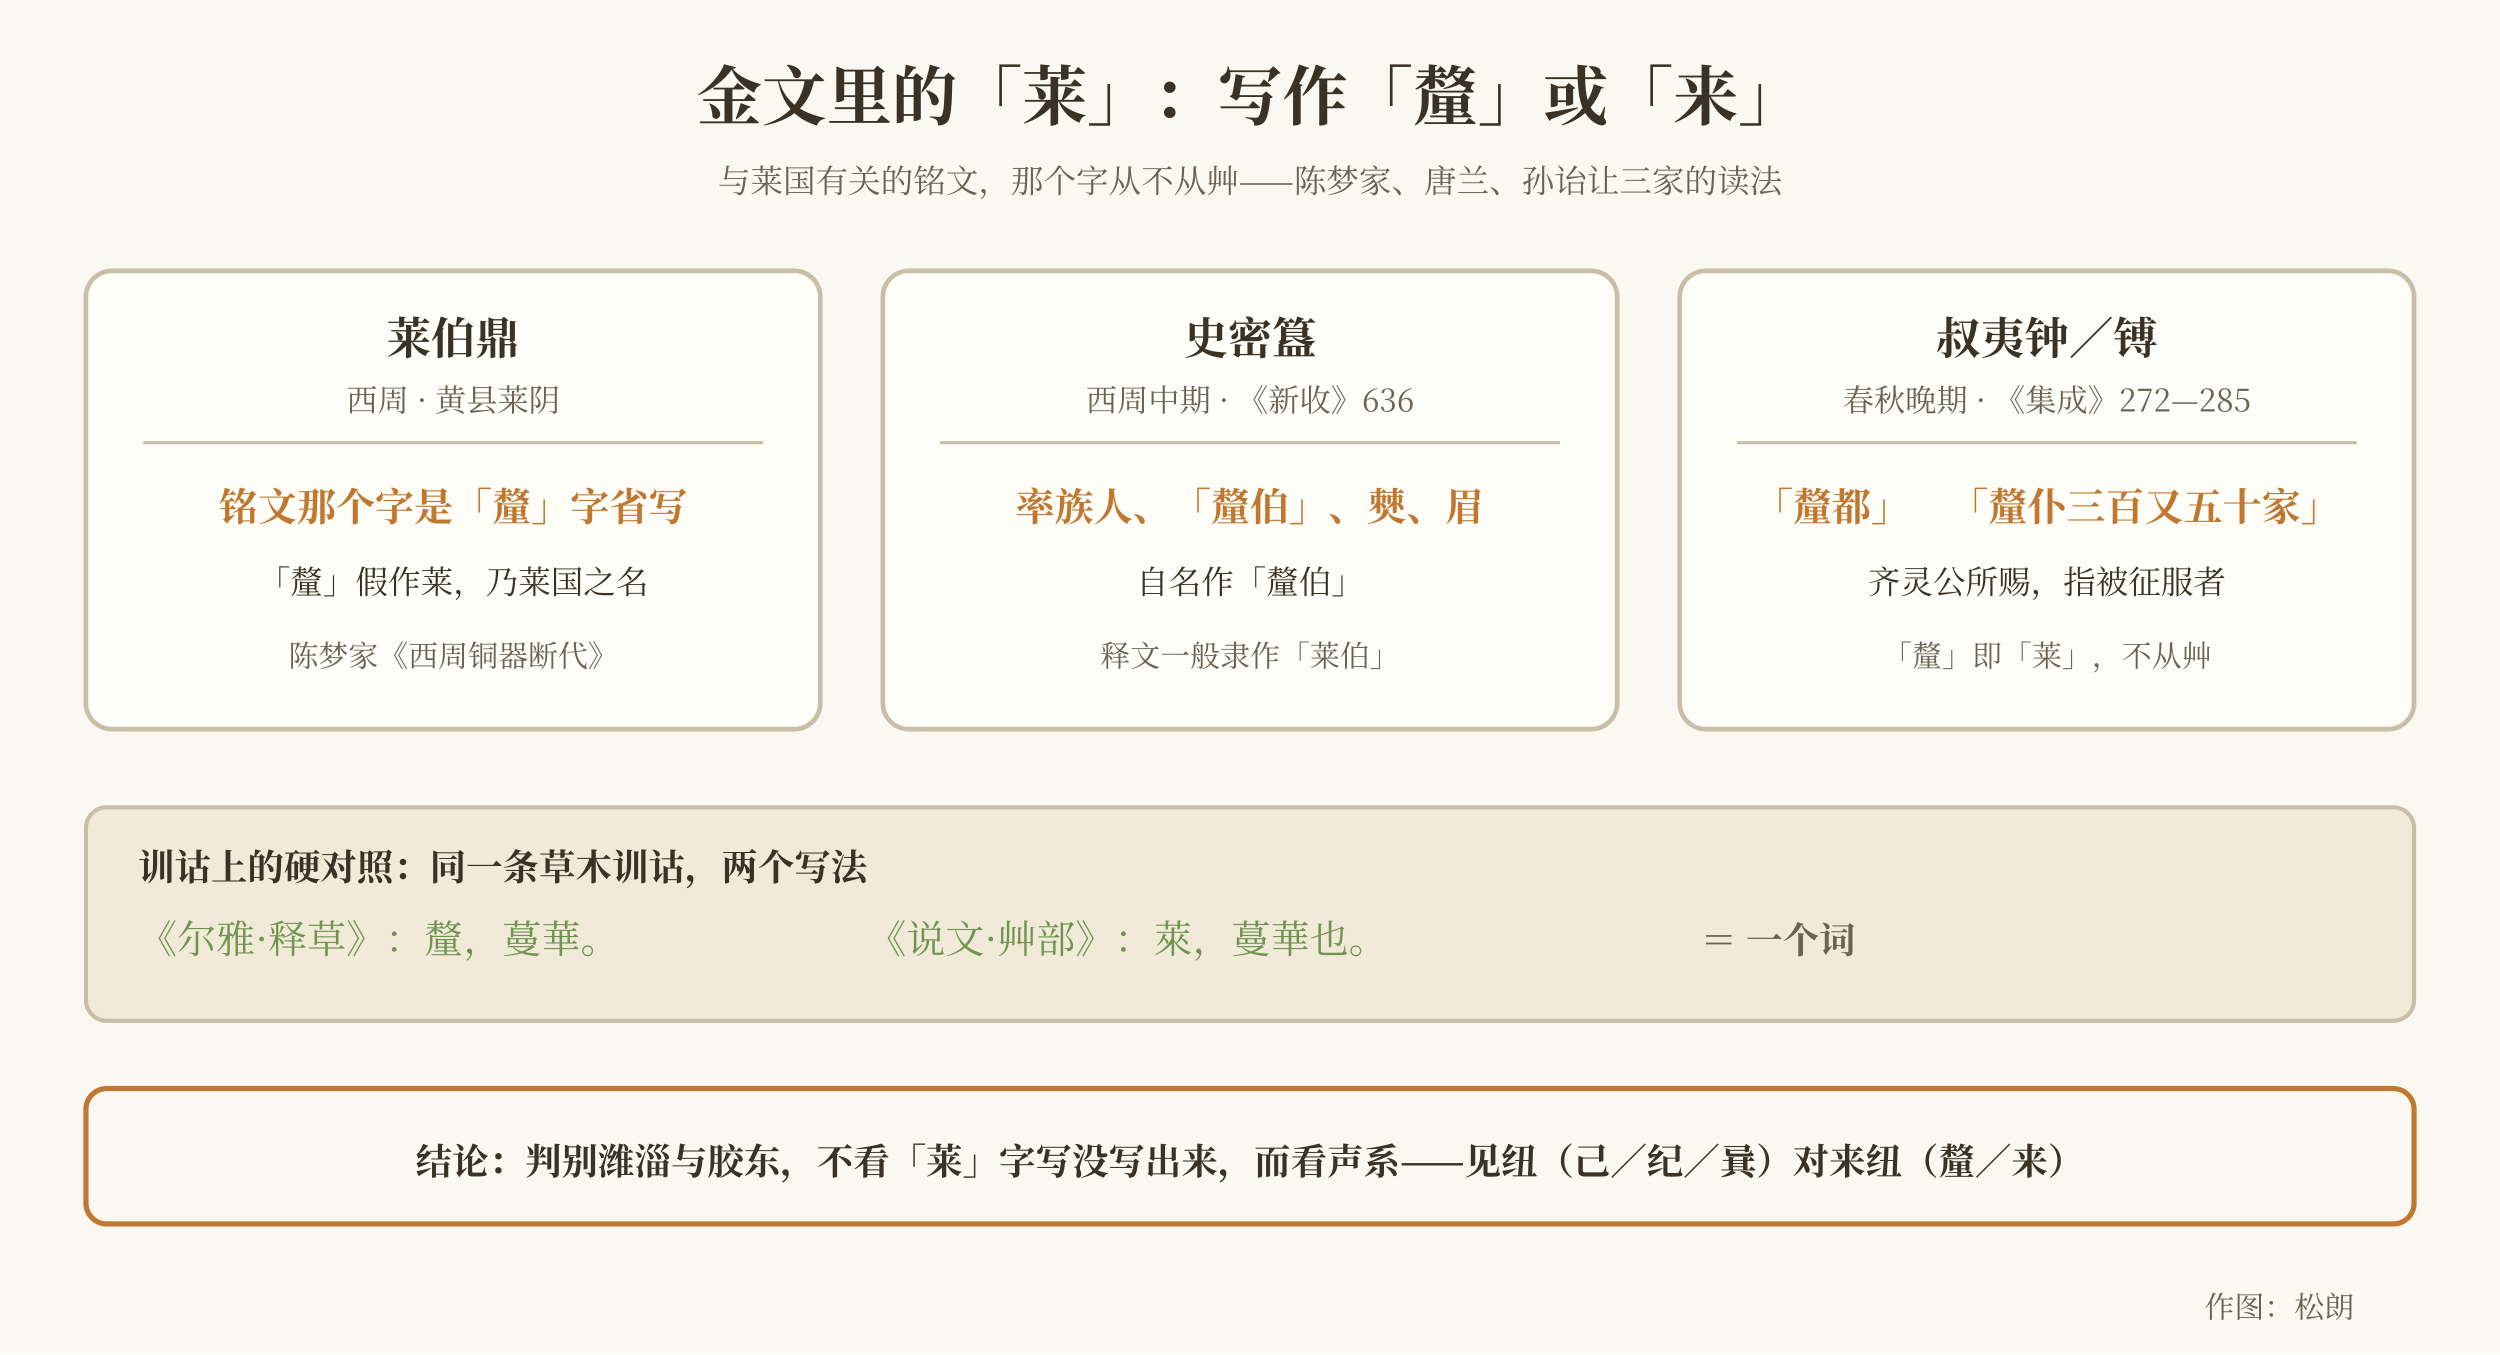
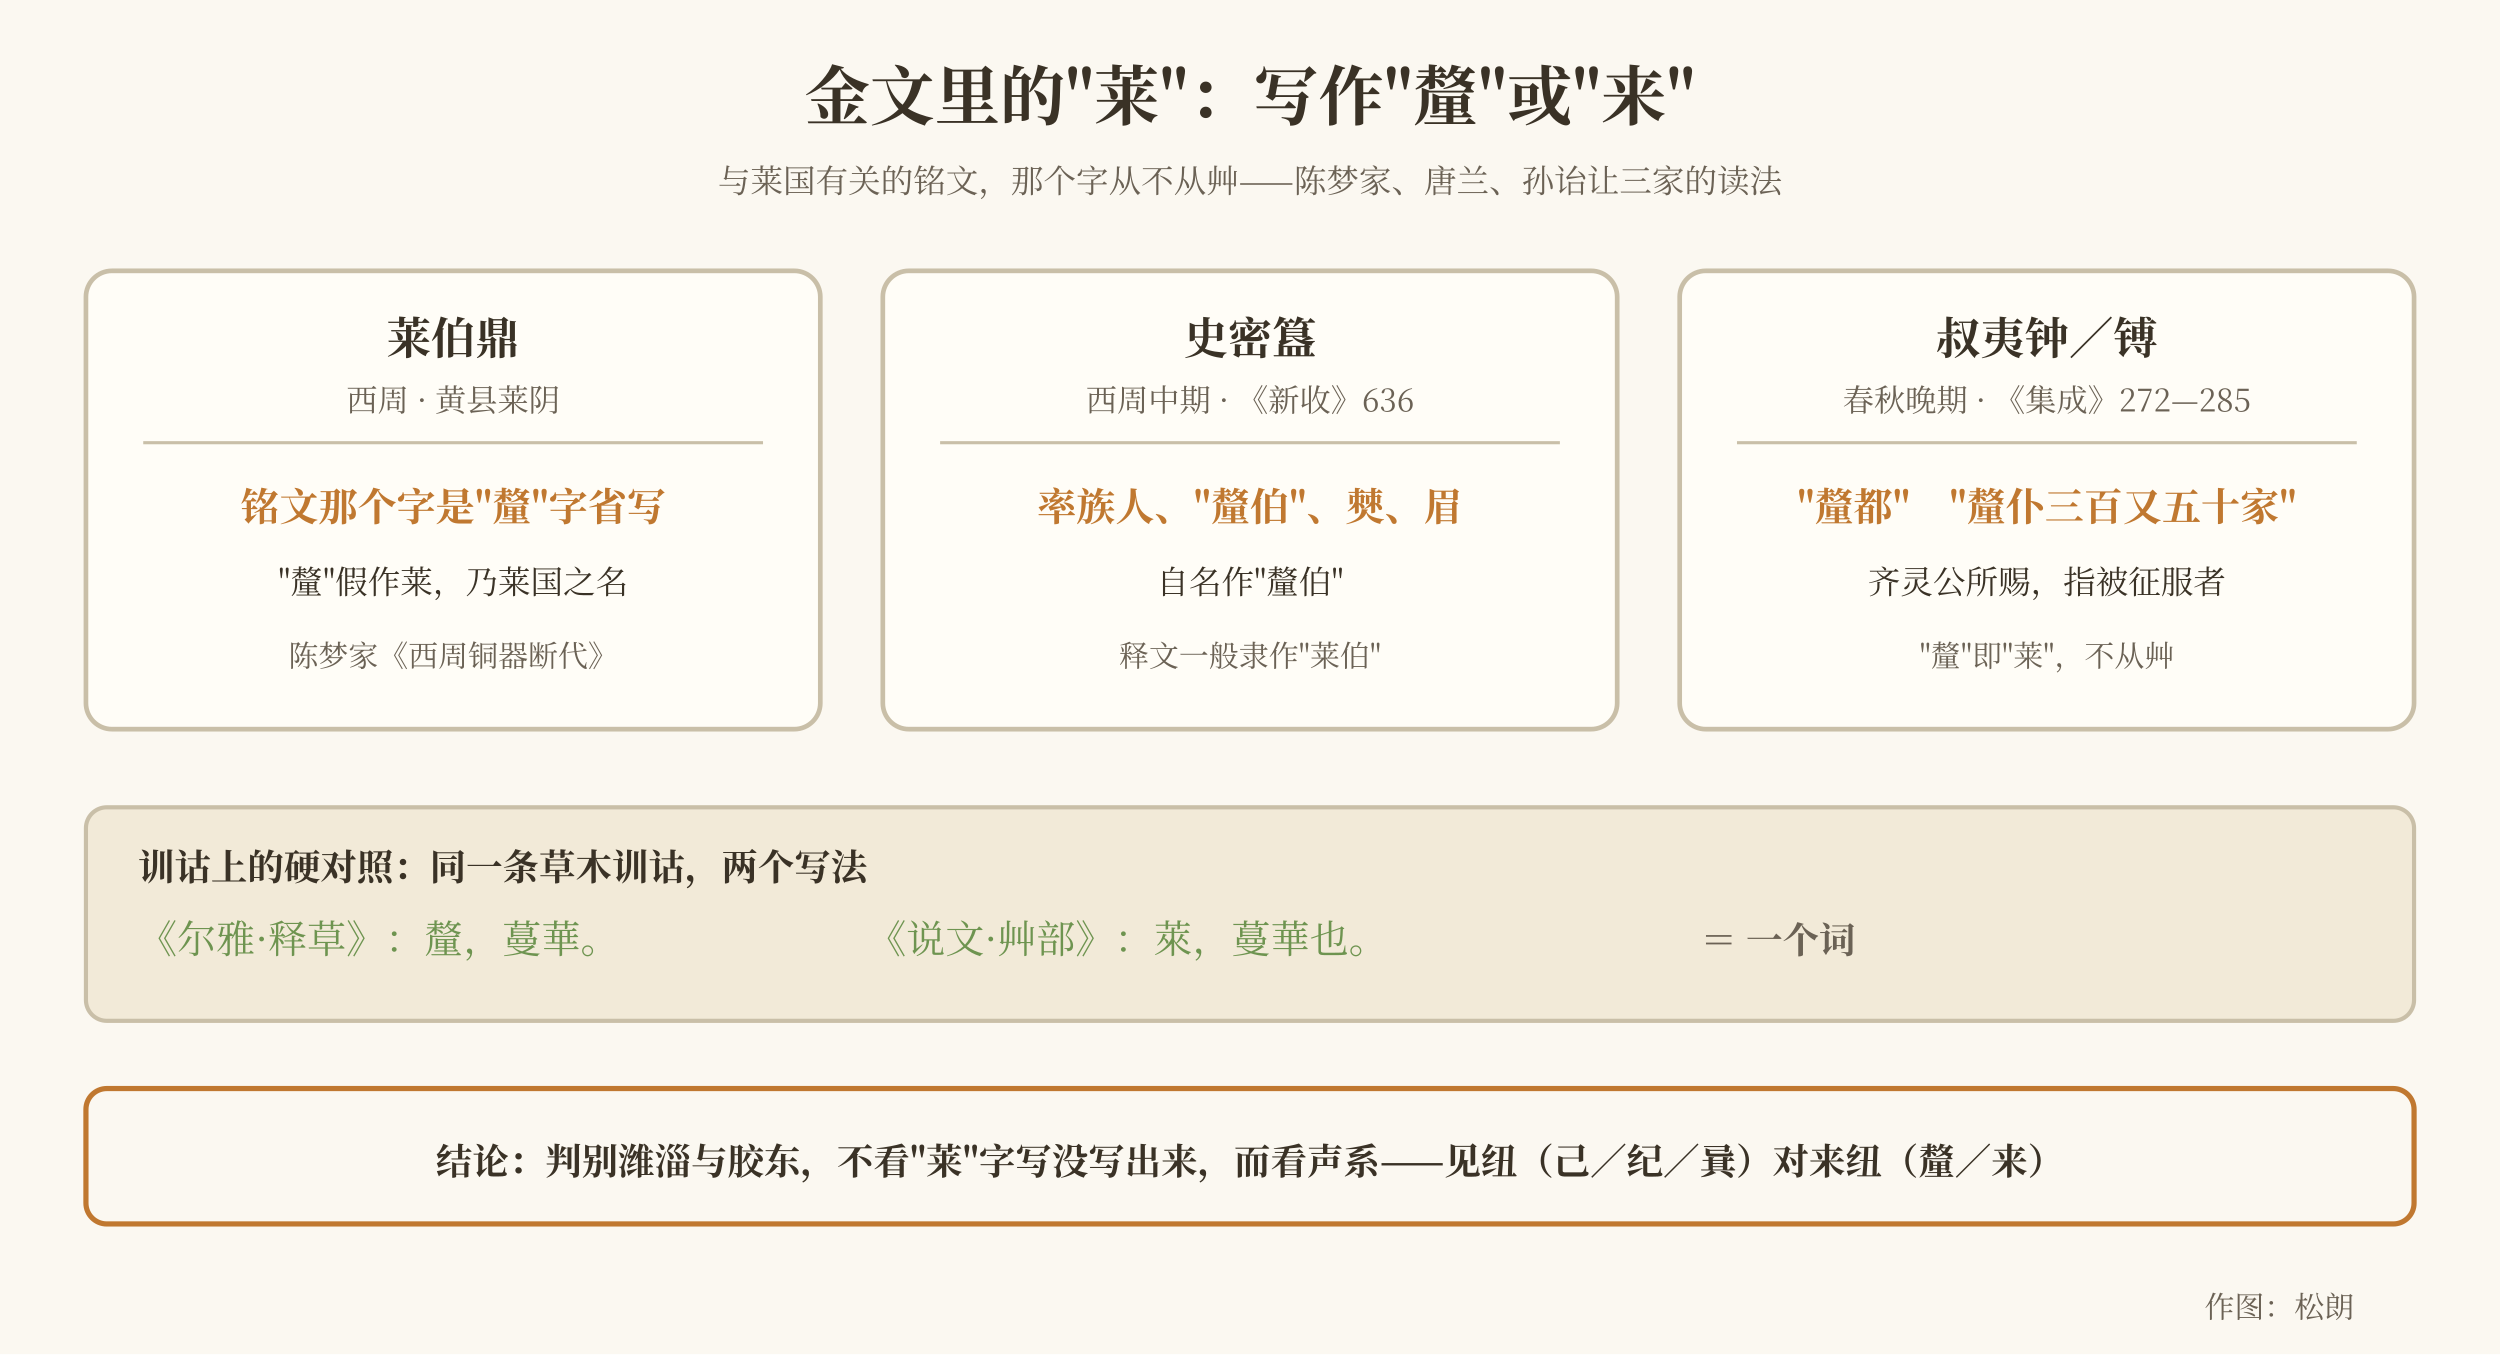
<svg xmlns="http://www.w3.org/2000/svg" viewBox="0 0 960 520" font-family="'Source Han Serif SC','Noto Serif CJK SC','Songti SC',SimSun,'宋体',serif">
  <rect width="960" height="520" fill="#FBF8F1" />
-   <text x="480" y="46" font-size="25" fill="#3A3226" text-anchor="middle" font-weight="bold">金文里的「莱」：写作「釐」或「来」</text>
+   <text x="480" y="46" font-size="25" fill="#3A3226" text-anchor="middle" font-weight="bold">金文里的"莱"：写作"釐"或"来"</text>
  <text x="480" y="74" font-size="12.5" fill="#6B6255" text-anchor="middle">与莱国有关的铭文，那个字从不从艸——陈梦家、唐兰、孙诒让三家的读法</text>
  <rect x="33.0" y="104" width="282" height="176" rx="10" fill="#FFFDF7" stroke="#C9BFA8" stroke-width="1.8" />
  <text x="174.0" y="136" font-size="17" fill="#3A3226" text-anchor="middle" font-weight="bold">莱伯鼎</text>
  <text x="174.0" y="158" font-size="12" fill="#6B6255" text-anchor="middle">西周 · 黄县莱阴</text>
  <line x1="55.0" y1="170" x2="293.0" y2="170" stroke="#C9BFA8" stroke-width="1.2" />
-   <text x="174.0" y="200" font-size="15" fill="#C07830" text-anchor="middle" font-weight="bold">铭文那个字是「釐」字省写</text>
-   <text x="174.0" y="228" font-size="12.5" fill="#3A3226" text-anchor="middle">「釐」假作莱，乃莱国之名</text>
+   <text x="174.0" y="200" font-size="15" fill="#C07830" text-anchor="middle" font-weight="bold">铭文那个字是"釐"字省写</text>
+   <text x="174.0" y="228" font-size="12.5" fill="#3A3226" text-anchor="middle">"釐"假作莱，乃莱国之名</text>
  <text x="174.0" y="256" font-size="11.5" fill="#6B6255" text-anchor="middle">陈梦家《西周铜器断代》</text>
  <rect x="339.0" y="104" width="282" height="176" rx="10" fill="#FFFDF7" stroke="#C9BFA8" stroke-width="1.8" />
  <text x="480.0" y="136" font-size="17" fill="#3A3226" text-anchor="middle" font-weight="bold">史密簋</text>
  <text x="480.0" y="158" font-size="12" fill="#6B6255" text-anchor="middle">西周中期 · 《新收》636</text>
  <line x1="361.0" y1="170" x2="599.0" y2="170" stroke="#C9BFA8" stroke-width="1.2" />
-   <text x="480.0" y="200" font-size="15" fill="#C07830" text-anchor="middle" font-weight="bold">率族人、「釐伯」、僰、眉</text>
-   <text x="480.0" y="228" font-size="12.5" fill="#3A3226" text-anchor="middle">自名作「釐伯」</text>
-   <text x="480.0" y="256" font-size="11.5" fill="#6B6255" text-anchor="middle">释文一般隶作「莱伯」</text>
+   <text x="480.0" y="200" font-size="15" fill="#C07830" text-anchor="middle" font-weight="bold">率族人、"釐伯"、僰、眉</text>
+   <text x="480.0" y="228" font-size="12.5" fill="#3A3226" text-anchor="middle">自名作"釐伯"</text>
+   <text x="480.0" y="256" font-size="11.5" fill="#6B6255" text-anchor="middle">释文一般隶作"莱伯"</text>
  <rect x="645.0" y="104" width="282" height="176" rx="10" fill="#FFFDF7" stroke="#C9BFA8" stroke-width="1.8" />
  <text x="786.0" y="136" font-size="17" fill="#3A3226" text-anchor="middle" font-weight="bold">叔夷钟／镈</text>
  <text x="786.0" y="158" font-size="12" fill="#6B6255" text-anchor="middle">春秋晚期 · 《集成》272—285</text>
  <line x1="667.0" y1="170" x2="905.0" y2="170" stroke="#C9BFA8" stroke-width="1.2" />
-   <text x="786.0" y="200" font-size="15" fill="#C07830" text-anchor="middle" font-weight="bold">「釐都」　「釐仆三百又五十家」</text>
+   <text x="786.0" y="200" font-size="15" fill="#C07830" text-anchor="middle" font-weight="bold">"釐都"　"釐仆三百又五十家"</text>
  <text x="786.0" y="228" font-size="12.5" fill="#3A3226" text-anchor="middle">齐灵公所赐，指被征服者</text>
-   <text x="786.0" y="256" font-size="11.5" fill="#6B6255" text-anchor="middle">「釐」即「莱」，不从艸</text>
+   <text x="786.0" y="256" font-size="11.5" fill="#6B6255" text-anchor="middle">"釐"即"莱"，不从艸</text>
  <rect x="33.0" y="310" width="894" height="82" rx="8" fill="#F2EAD8" stroke="#C9BFA8" stroke-width="1.6" />
  <text x="53.0" y="338" font-size="14" fill="#3A3226" text-anchor="start" font-weight="bold">训诂上的硬对照：同一条草木训诂，两个写法</text>
  <text x="53.0" y="366" font-size="15" fill="#6E9450" text-anchor="start">《尔雅·释草》：釐，蔓華。</text>
  <text x="333.0" y="366" font-size="15" fill="#6E9450" text-anchor="start">《说文·艸部》：萊，蔓華也。</text>
  <text x="653.0" y="366" font-size="14" fill="#6B6255" text-anchor="start" font-weight="bold">＝ 一个词</text>
  <rect x="33.0" y="418" width="894" height="52" rx="8" fill="none" stroke="#C07830" stroke-width="2.0" />
-   <text x="480.0" y="451" font-size="14" fill="#3A3226" text-anchor="middle" font-weight="bold">结论：判别潍淄与胶东，不看「莱」字写没写出来，而看声系——见纽（己／纪／㠱）对来纽（釐／来）</text>
+   <text x="480.0" y="451" font-size="14" fill="#3A3226" text-anchor="middle" font-weight="bold">结论：判别潍淄与胶东，不看"莱"字写没写出来，而看声系——见纽（己／纪／㠱）对来纽（釐／来）</text>
  <text x="904" y="506" font-size="11.5" fill="#6B6255" text-anchor="end">作图：松朗</text>
</svg>
